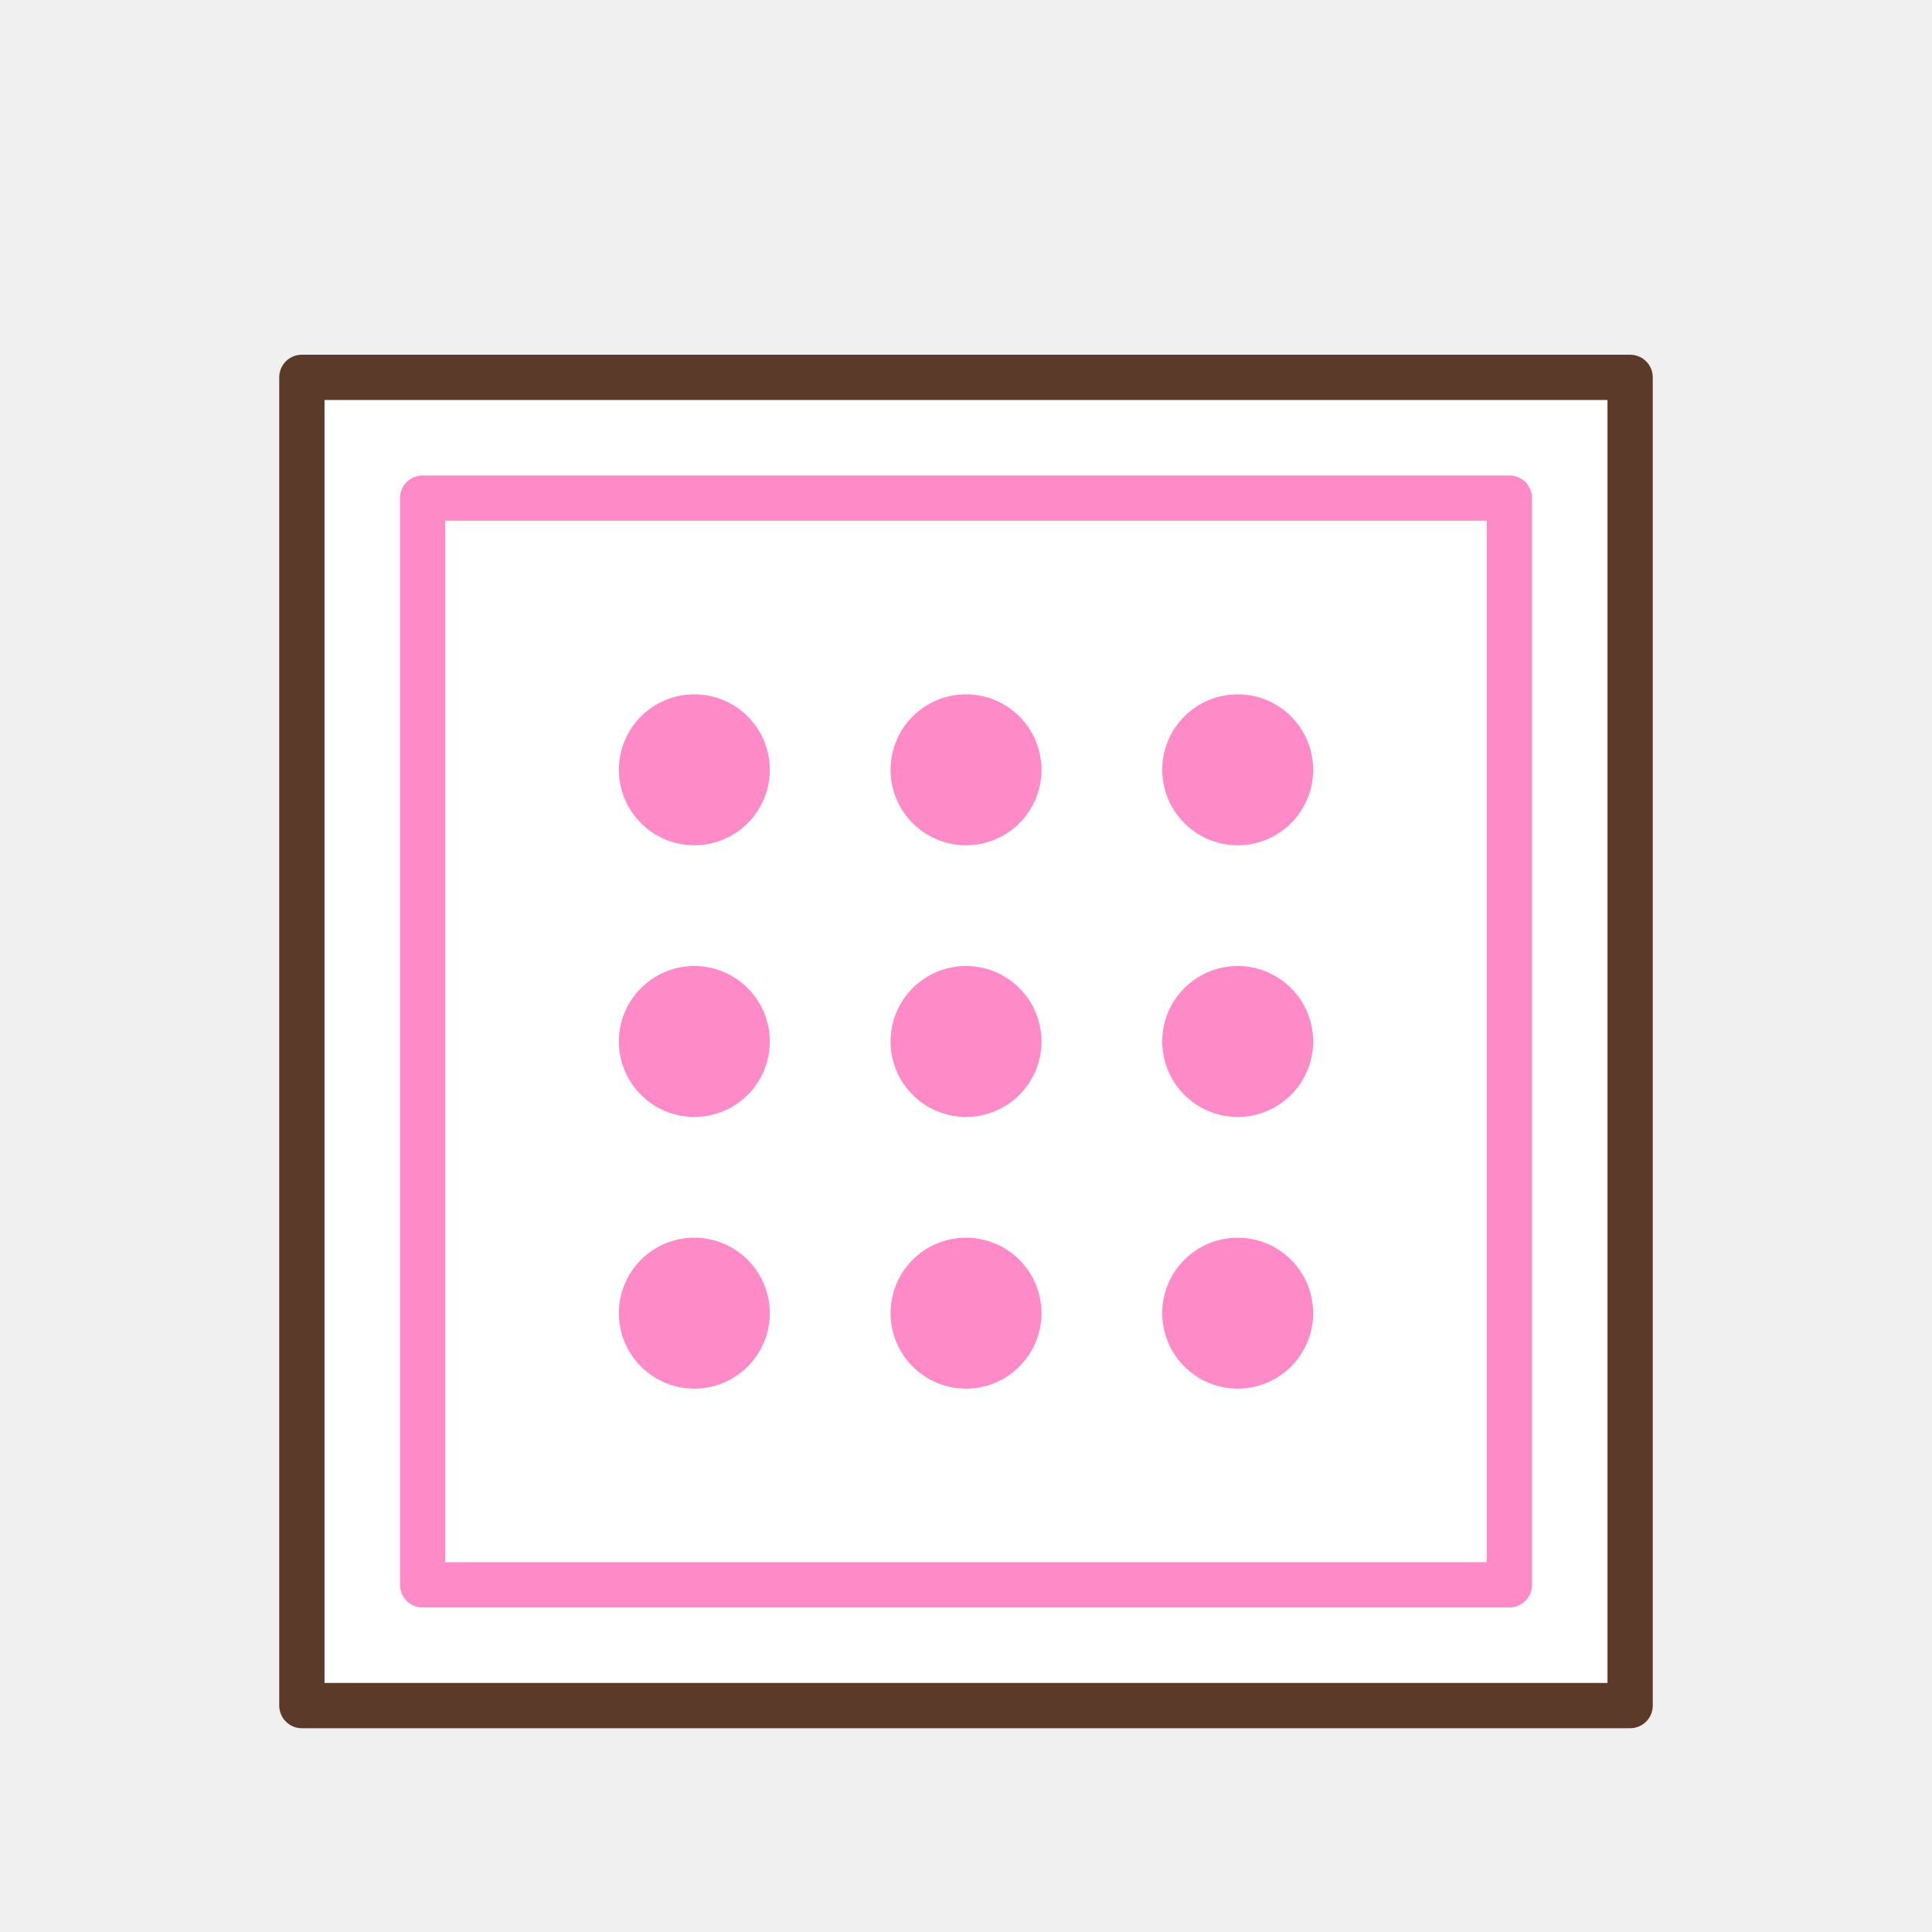
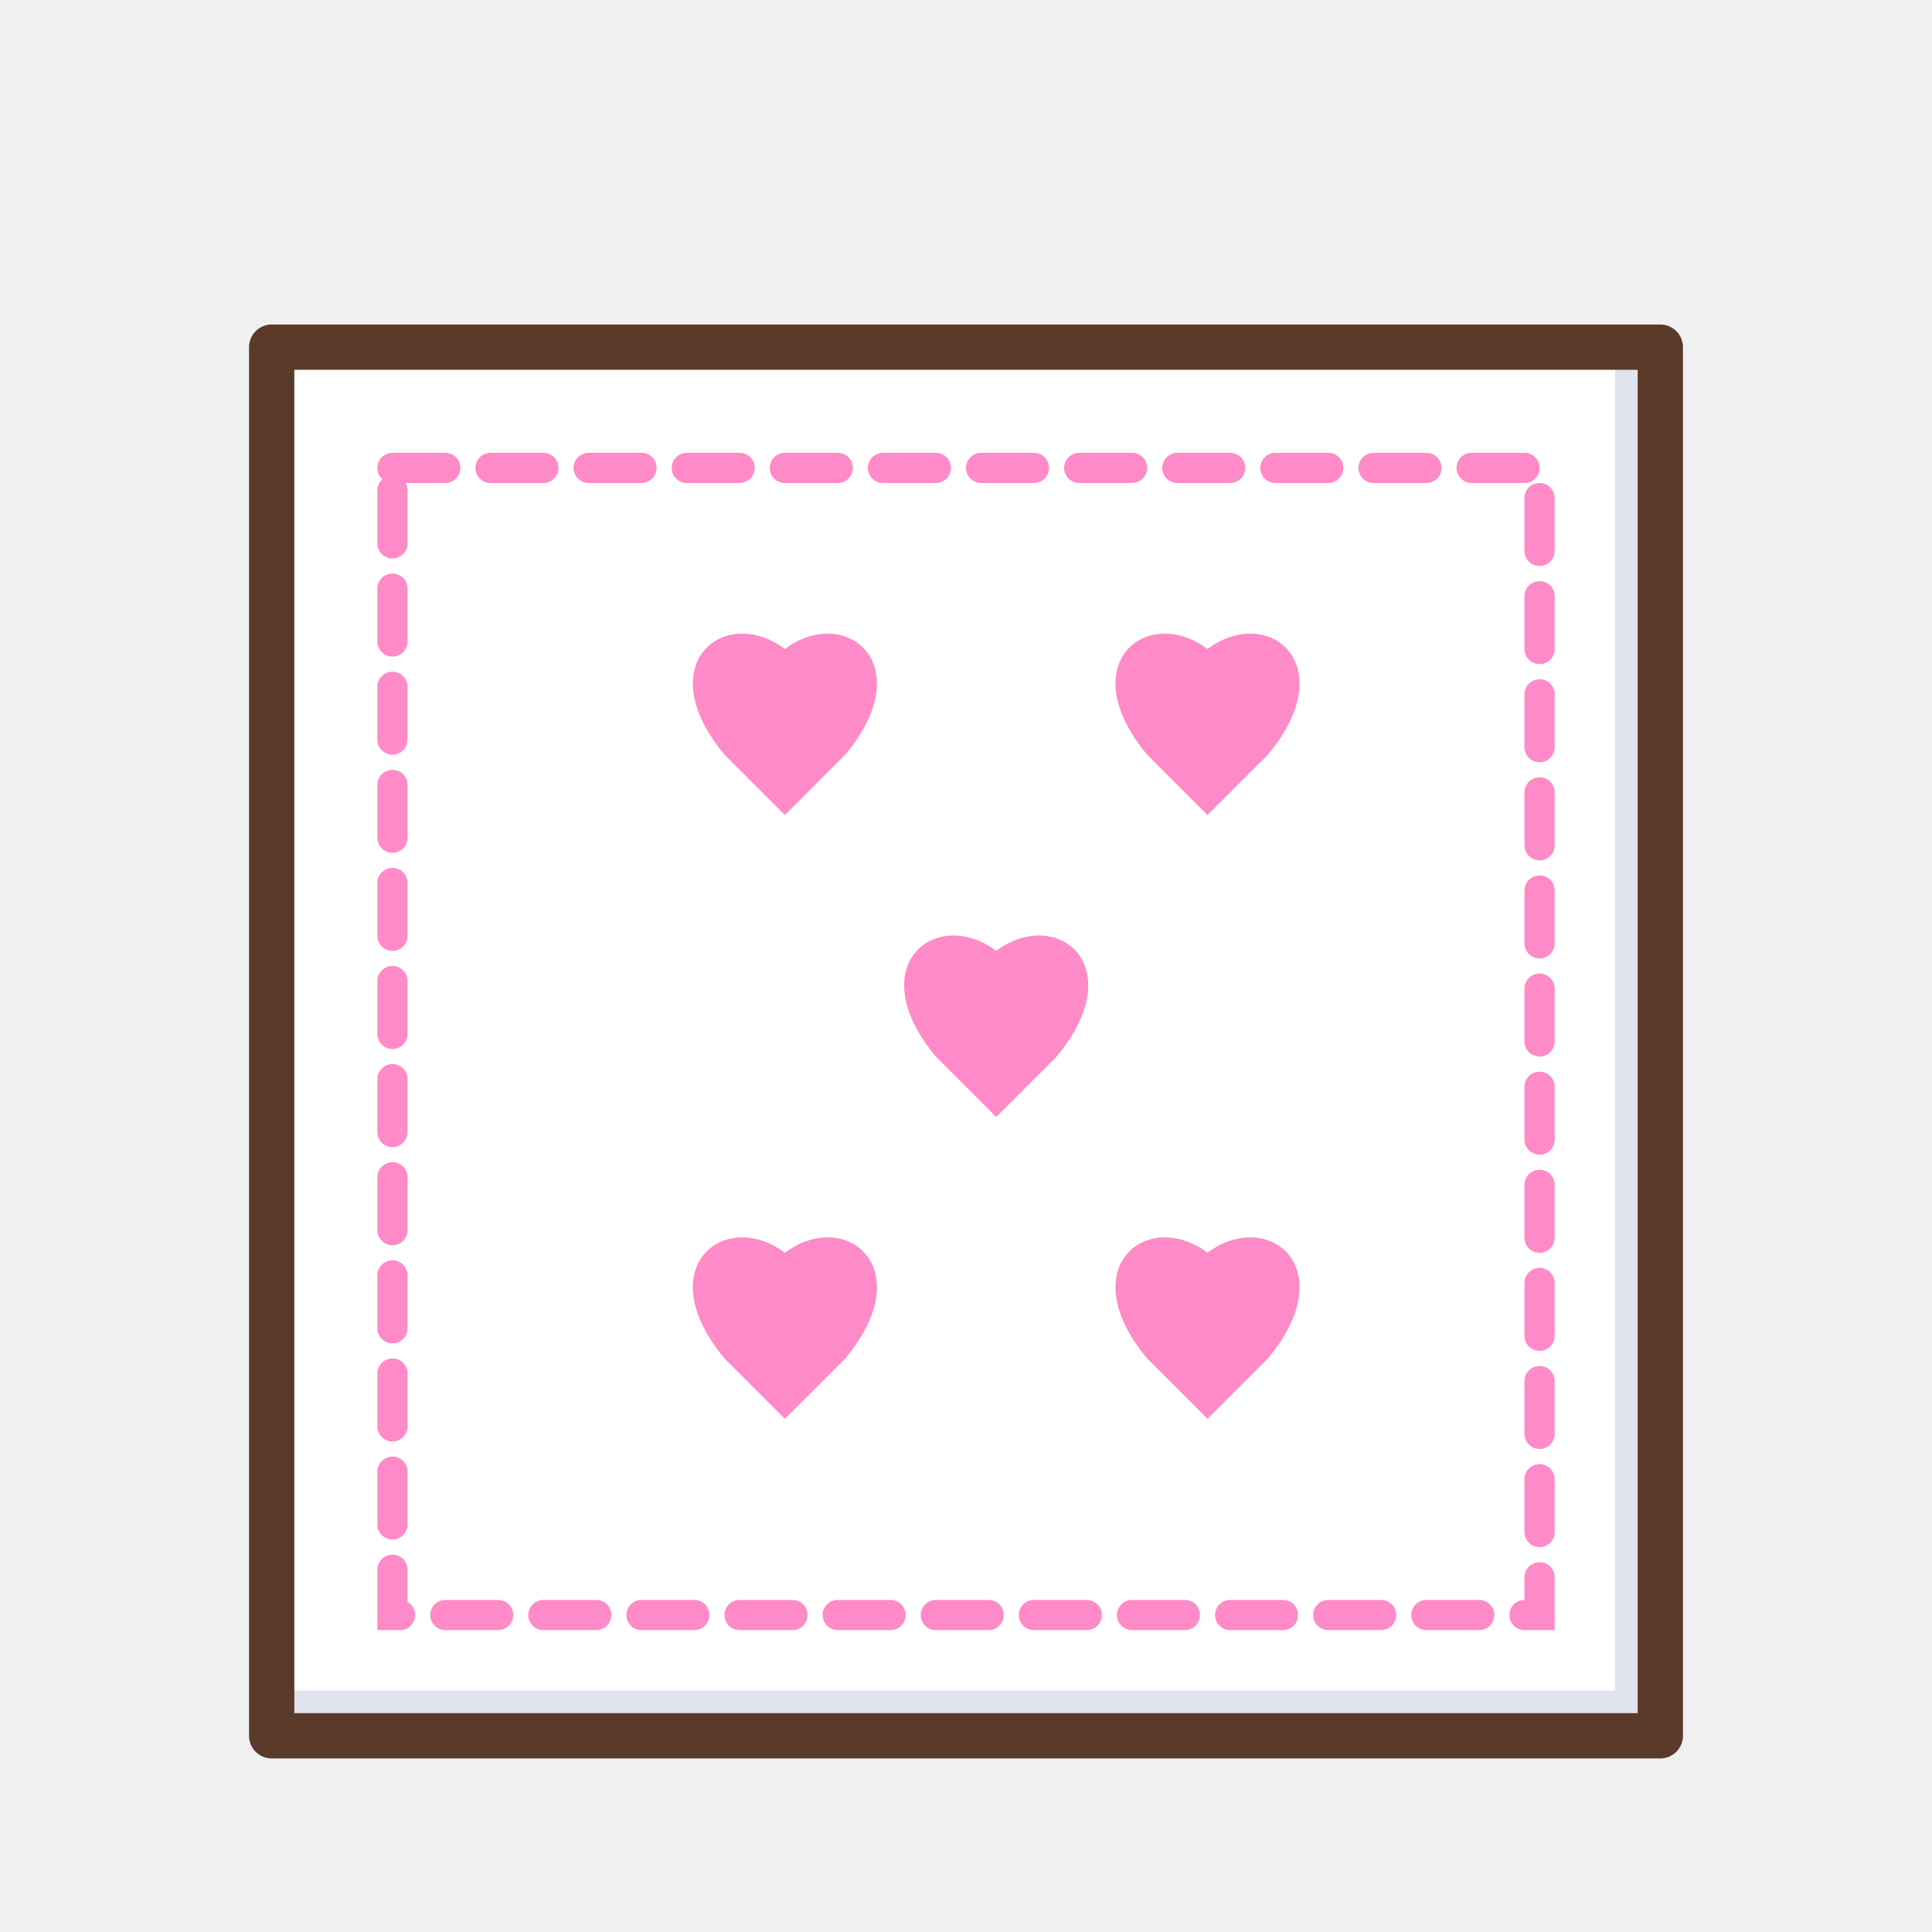
<svg xmlns="http://www.w3.org/2000/svg" viewBox="0 0 256 256">
  <g stroke="#5b3a29" stroke-width="6" stroke-linejoin="round" stroke-linecap="round">
-     <path d="M40 50h176v176H40z" fill="#fff" />
-     <path d="M56 66h144v144H56z" fill="none" stroke="#ff8ac8" />
+     <defs>
+       <path id="s44" d="M36 46h184v184H36z" />
+       <clipPath id="cs44">
+         <use href="#s44" />
+       </clipPath>
+     </defs>
+     <use href="#s44" fill="#e0e4ee" stroke="none" />
+     <g clip-path="url(#cs44)">
+       <use href="#s44" fill="#ffffff" stroke="none" transform="translate(-6 -6)" />
+     </g>
+     <use href="#s44" fill="none" />
+     <path d="M36 46l184 184" fill="none" stroke-width="0" />
  </g>
-   <circle cx="92" cy="102" r="10" fill="#ff8ac8" />
-   <circle cx="92" cy="138" r="10" fill="#ff8ac8" />
-   <circle cx="92" cy="174" r="10" fill="#ff8ac8" />
-   <circle cx="128" cy="102" r="10" fill="#ff8ac8" />
-   <circle cx="128" cy="138" r="10" fill="#ff8ac8" />
-   <circle cx="128" cy="174" r="10" fill="#ff8ac8" />
-   <circle cx="164" cy="102" r="10" fill="#ff8ac8" />
-   <circle cx="164" cy="138" r="10" fill="#ff8ac8" />
-   <circle cx="164" cy="174" r="10" fill="#ff8ac8" />
+   <path d="M52 62h152v152H52z" stroke="#ff8ac8" stroke-width="4" stroke-dasharray="7 6" fill="none" stroke-linecap="round" />
+   <path d="M96 100c-10-12 0-20 8-14 8-6 18 2 8 14l-8 8z" fill="#ff8ac8" />
+   <path d="M152 100c-10-12 0-20 8-14 8-6 18 2 8 14l-8 8z" fill="#ff8ac8" />
+   <path d="M124 140c-10-12 0-20 8-14 8-6 18 2 8 14l-8 8z" fill="#ff8ac8" />
+   <path d="M96 180c-10-12 0-20 8-14 8-6 18 2 8 14l-8 8z" fill="#ff8ac8" />
+   <path d="M152 180c-10-12 0-20 8-14 8-6 18 2 8 14l-8 8z" fill="#ff8ac8" />
+   <path d="M200 210l20 20" stroke="#5b3a29" stroke-width="0" />
</svg>
